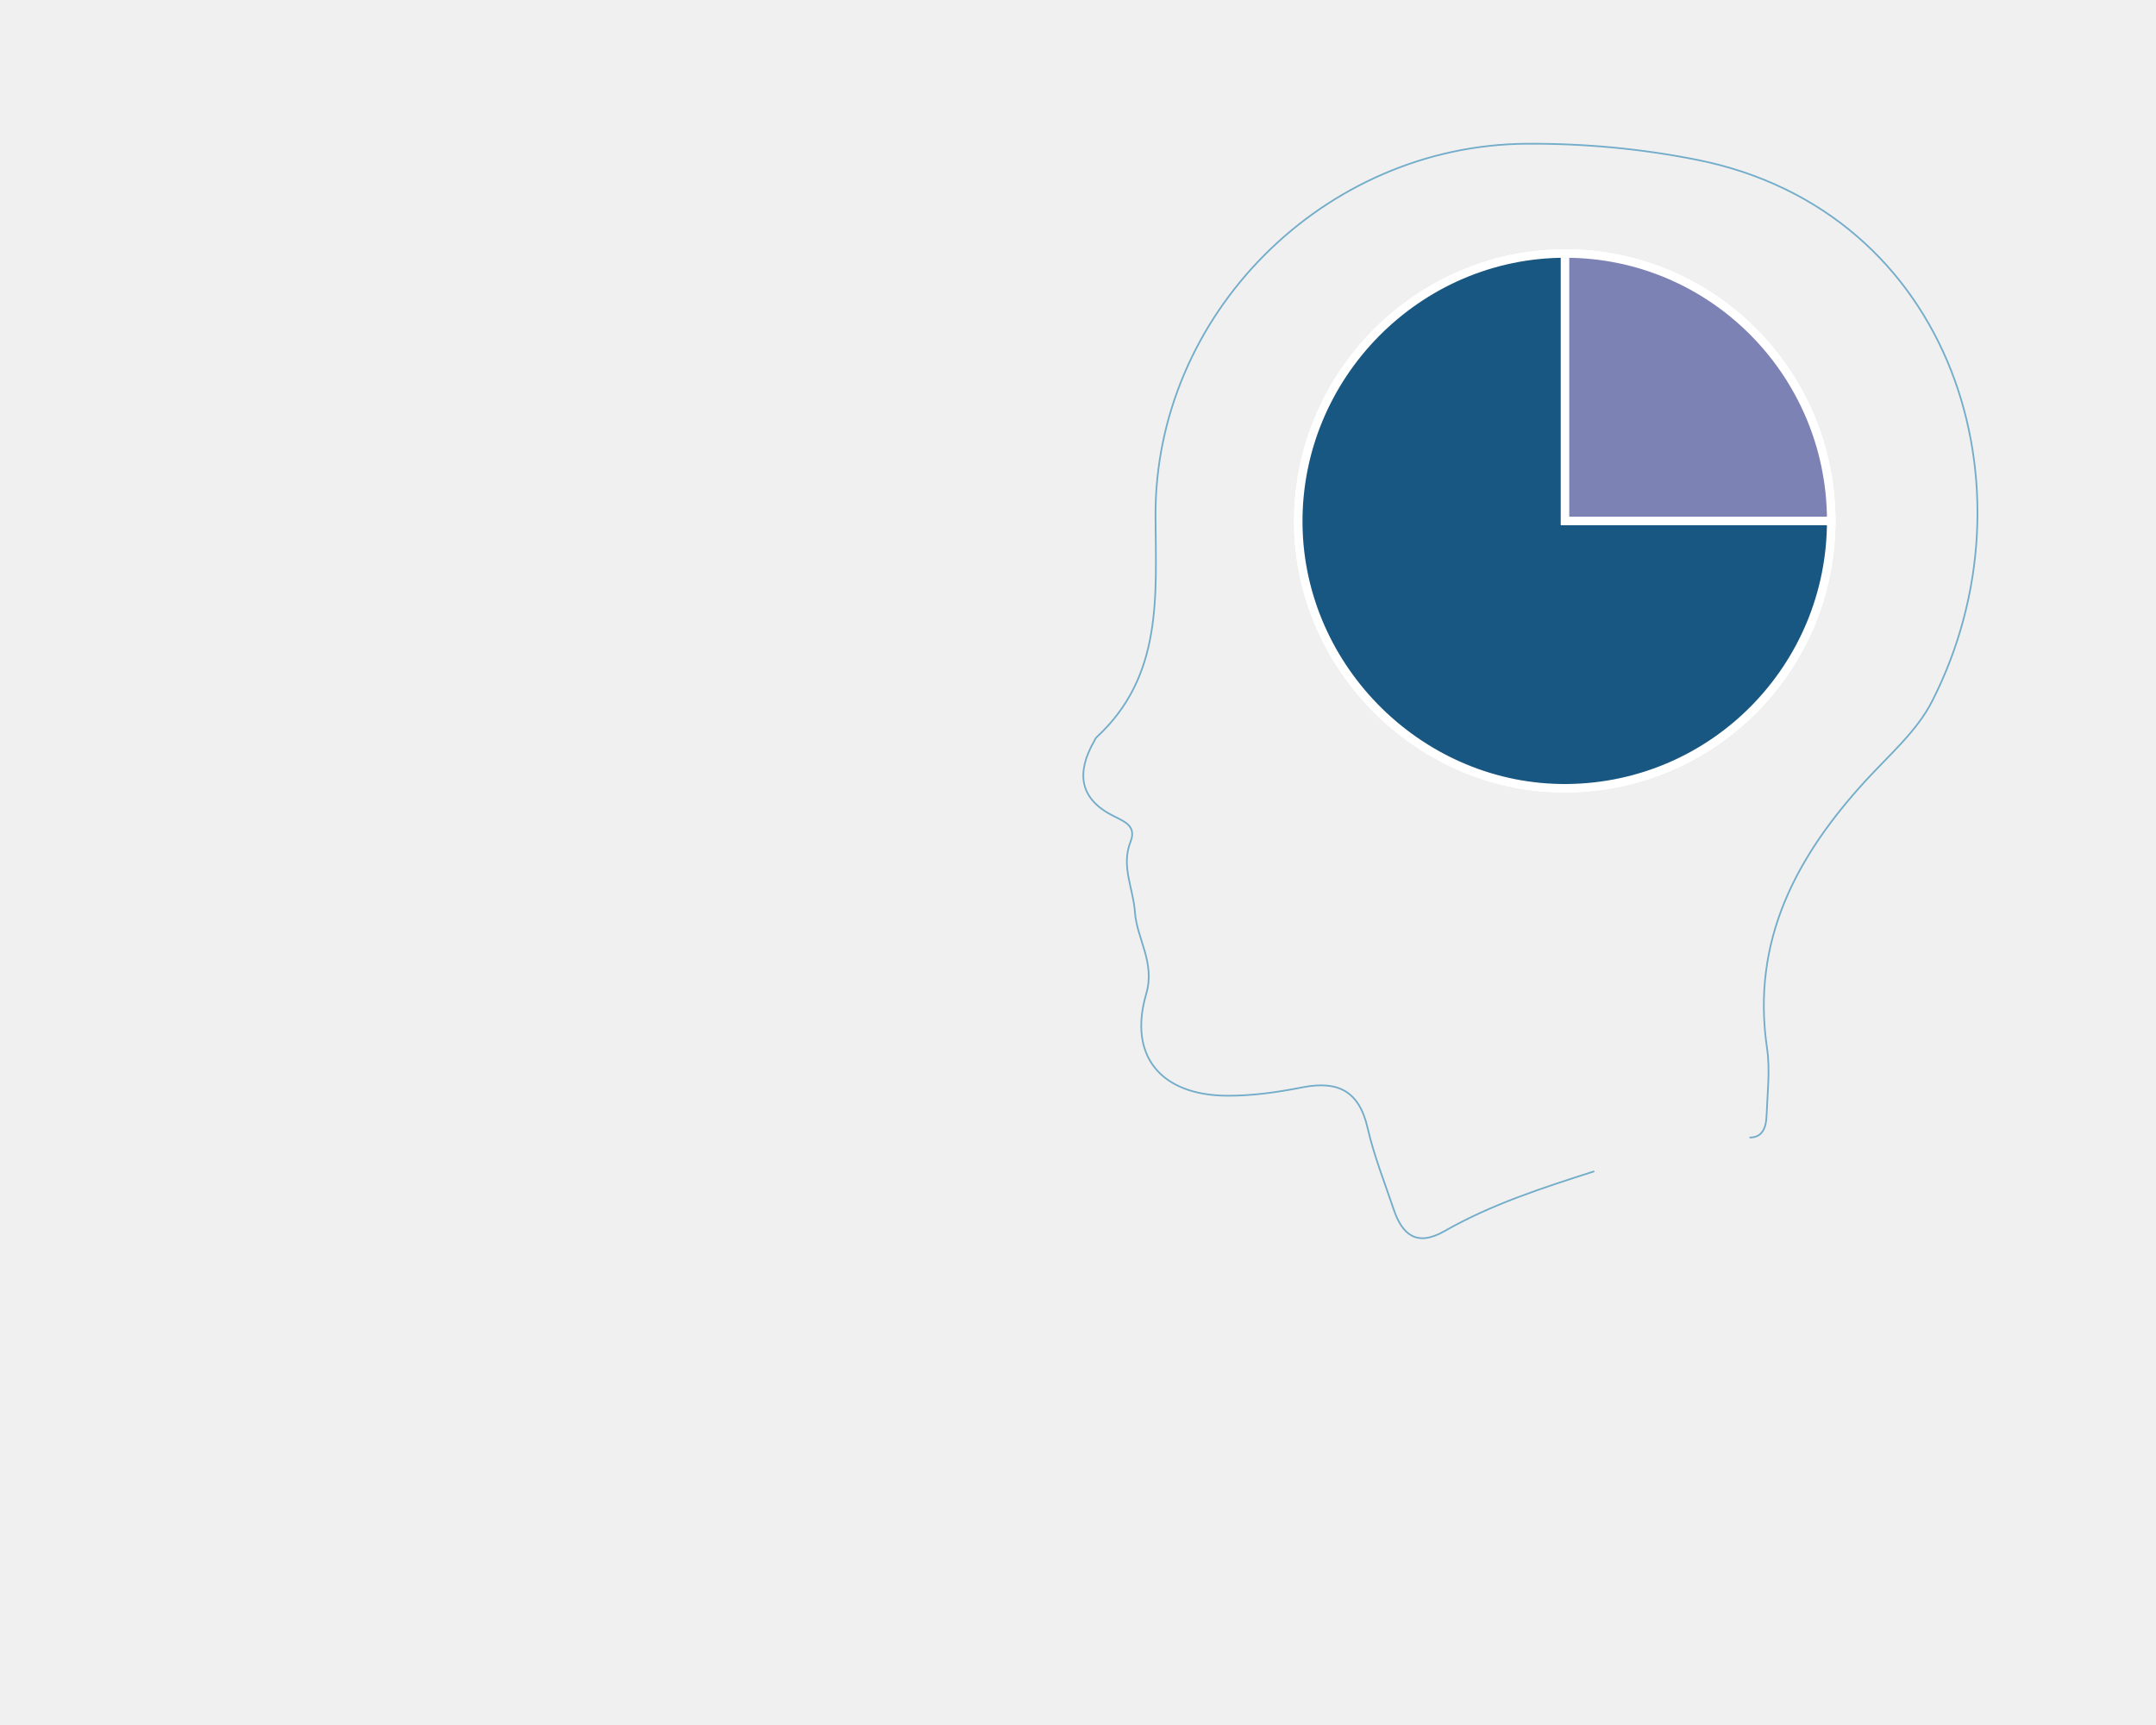
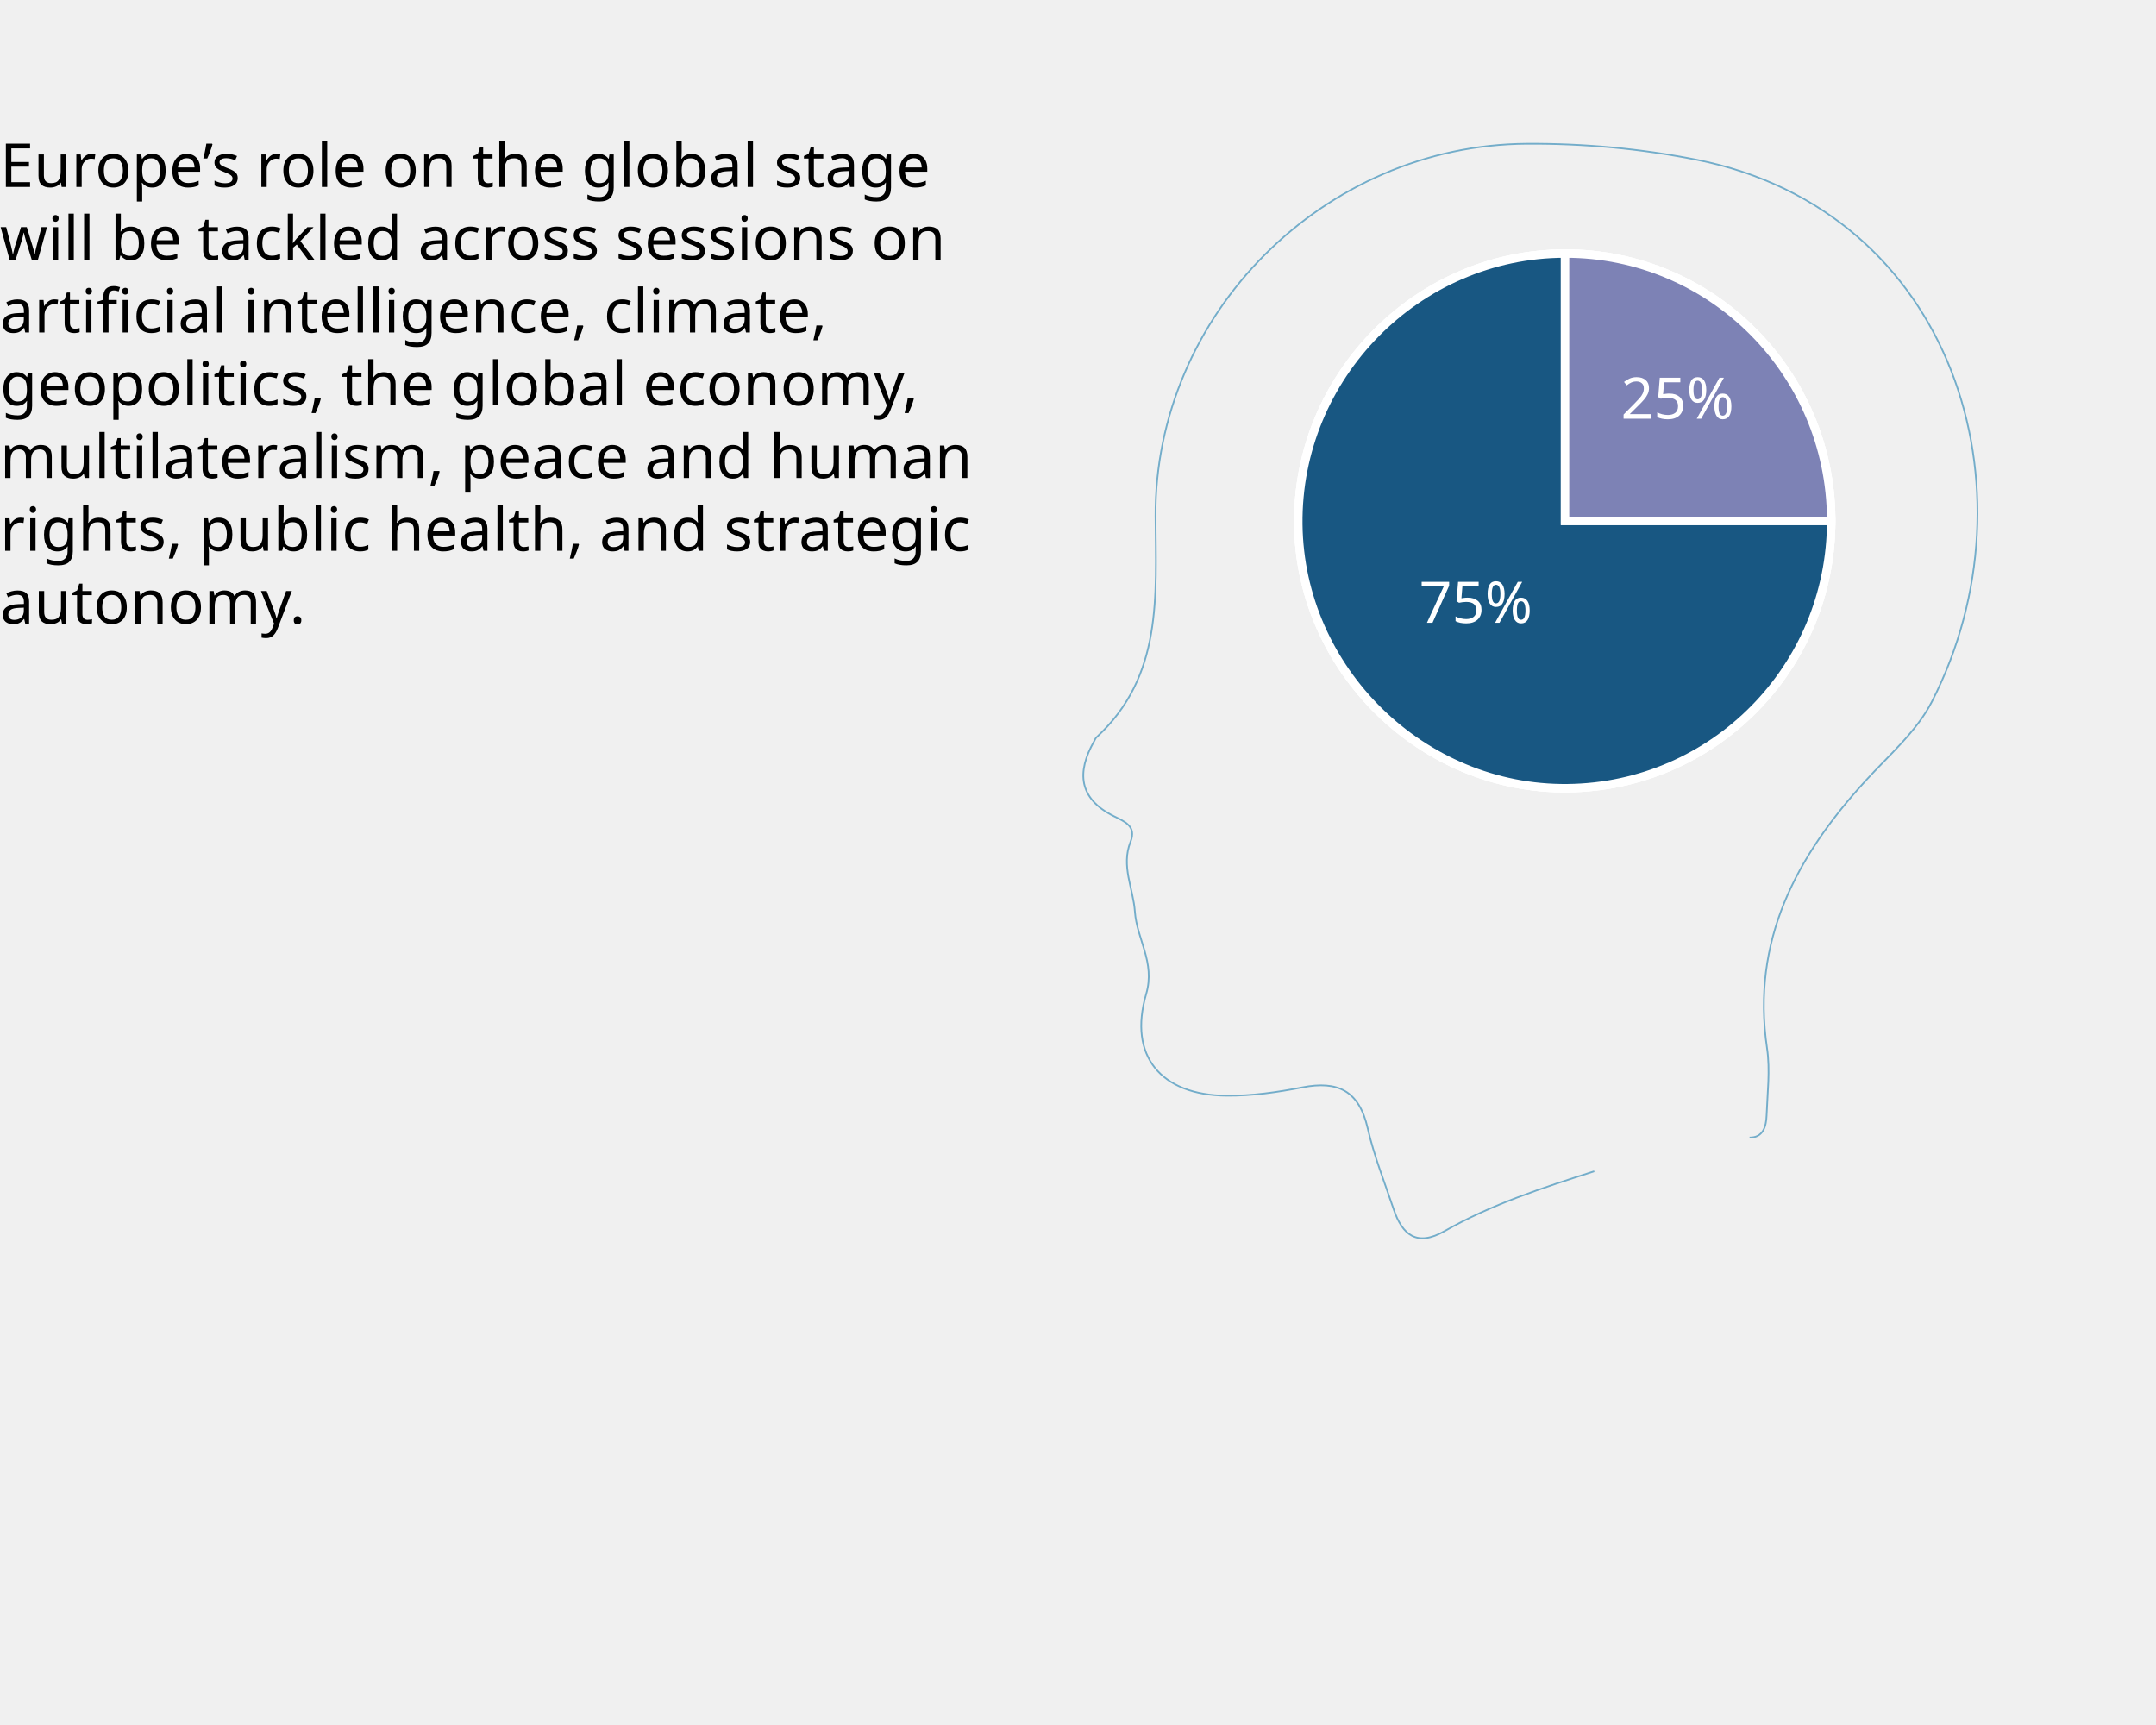
- <svg xmlns="http://www.w3.org/2000/svg" version="1.1" x="0px" y="0px" width="1280px" height="1024px" viewBox="0 0 1280 1024" style="overflow:visible;enable-background:new 0 0 1280 1024;" xml:space="preserve">
-   <style type="text/css">
- 	.st0{fill:none;}
- 	.st1{fill:#73ADCA;stroke:#FFFFFF;stroke-width:5;stroke-miterlimit:10;}
- 	.st2{fill:#185782;stroke:#FFFFFF;stroke-width:5;stroke-miterlimit:10;}
- 	.st3{fill:#7D82B5;stroke:#FFFFFF;stroke-width:5;stroke-miterlimit:10;}
- 	.st4{fill:none;stroke:#73ADCA;stroke-miterlimit:10;}
- </style>
-   <defs>
- </defs>
-   <rect class="st0" width="1280" height="1024" />
-   <g>
-     <path class="st1" d="M930.68,467.9c-86.25,0.98-158.91-70.2-159.89-156.61c-0.99-87.92,70.68-160.68,158.36-160.78   c86.93-0.09,157.58,70.53,158.01,157.92v0.78C1087.17,396.21,1017.54,466.91,930.68,467.9z" />
-     <path class="st1" d="M930.68,467.9c-86.25,0.98-158.91-70.2-159.89-156.61c-0.99-87.92,70.68-160.68,158.36-160.78   c86.93-0.09,157.58,70.53,158.01,157.92v0.78C1087.17,396.21,1017.54,466.91,930.68,467.9z" />
-     <path class="st2" d="M1087.16,309.21c0.01,87-69.62,157.7-156.48,158.69   c-86.25,0.98-158.91-70.2-159.89-156.61c-0.99-87.92,70.68-160.68,158.36-160.78v158.7H1087.16z" />
+ <svg xmlns="http://www.w3.org/2000/svg" version="1.1" x="0px" y="0px" viewBox="0 0 1280 1024" style="enable-background:new 0 0 1280 1024;" xml:space="preserve">
+   <g id="grid">
+     <g>
+ 	</g>
  </g>
-   <path class="st3" d="M1087.16,308.43v0.78H929.15v-158.7  C1016.07,150.42,1086.73,221.04,1087.16,308.43z" />
-   <g>
-     <path class="st4" d="M946.5,695.31c-30.49,9.76-60.99,19.56-88.96,35.54c-16.22,9.27-24.97,2.38-30.14-13   c-5.38-16-11.7-31.81-15.45-48.2c-5.05-22.06-17.61-28.33-38.79-24.16c-14.75,2.91-29.95,5.08-44.93,4.95   c-39.02-0.33-58.51-23.59-47.75-60.38c5.5-18.81-5.57-32.49-6.71-48.89c-0.95-13.8-8.34-27.01-2.58-41.51   c3.68-9.25-3.46-11.92-10.18-15.29c-20.52-10.29-21.97-25.93-11.39-44.43c0.44-0.77,0.75-1.69,1.38-2.27   c39.39-36.3,35.29-83.74,35.02-131.01C685.34,186.55,786.18,86,906.52,85.33c33.88-0.19,67.44,2.88,100.7,9.48   c152.43,30.23,203.95,196.12,139.77,321.64c-9.04,17.68-25.44,31.78-39.22,46.82c-41.29,45.08-68.18,95.06-58.69,159.04   c1.93,13.02,0.2,26.63-0.28,39.95c-0.23,6.44-2.04,13.11-10.12,13" />
+   <g id="bg">
+     <rect style="fill:none;" width="1280" height="1024" />
+   </g>
+   <g id="graphic">
+     <g>
+       <path style="fill:#73ADCA;stroke:#FFFFFF;stroke-width:5;stroke-miterlimit:10;" d="M930.68,467.9    c-86.25,0.98-158.91-70.2-159.89-156.61c-0.99-87.92,70.68-160.68,158.36-160.78c86.93-0.09,157.58,70.53,158.01,157.92v0.78    C1087.17,396.21,1017.54,466.91,930.68,467.9z" />
+       <path style="fill:#73ADCA;stroke:#FFFFFF;stroke-width:5;stroke-miterlimit:10;" d="M930.68,467.9    c-86.25,0.98-158.91-70.2-159.89-156.61c-0.99-87.92,70.68-160.68,158.36-160.78c86.93-0.09,157.58,70.53,158.01,157.92v0.78    C1087.17,396.21,1017.54,466.91,930.68,467.9z" />
+       <path style="fill:#185782;stroke:#FFFFFF;stroke-width:5;stroke-miterlimit:10;" d="    M1087.16,309.21c0.01,87-69.62,157.7-156.48,158.69c-86.25,0.98-158.91-70.2-159.89-156.61    c-0.99-87.92,70.68-160.68,158.36-160.78v158.7H1087.16z" />
+     </g>
+     <path style="fill:#7D82B5;stroke:#FFFFFF;stroke-width:5;stroke-miterlimit:10;" d="   M1087.16,308.43v0.78H929.15v-158.7C1016.07,150.42,1086.73,221.04,1087.16,308.43z" />
+     <g>
+       <path style="fill:none;stroke:#73ADCA;stroke-miterlimit:10;" d="M946.5,695.31c-30.49,9.76-60.99,19.56-88.96,35.54    c-16.22,9.27-24.97,2.38-30.14-13c-5.38-16-11.7-31.81-15.45-48.2c-5.05-22.06-17.61-28.33-38.79-24.16    c-14.75,2.91-29.95,5.08-44.93,4.95c-39.02-0.33-58.51-23.59-47.75-60.38c5.5-18.81-5.57-32.49-6.71-48.89    c-0.95-13.8-8.34-27.01-2.58-41.51c3.68-9.25-3.46-11.92-10.18-15.29c-20.52-10.29-21.97-25.93-11.39-44.43    c0.44-0.77,0.75-1.69,1.38-2.27c39.39-36.3,35.29-83.74,35.02-131.01C685.34,186.55,786.18,86,906.52,85.33    c33.88-0.19,67.44,2.88,100.7,9.48c152.43,30.23,203.95,196.12,139.77,321.64c-9.04,17.68-25.44,31.78-39.22,46.82    c-41.29,45.08-68.18,95.06-58.69,159.04c1.93,13.02,0.2,26.63-0.28,39.95c-0.23,6.44-2.04,13.11-10.12,13" />
+     </g>
+   </g>
+   <g id="lab">
+     <g>
+       <g>
+         <text transform="matrix(1 0 0 1 962.2607 248.5557)" style="fill:#FFFFFF; font-family:'Oswald-Medium'; font-size:34.08px;">25%</text>
+       </g>
+       <text transform="matrix(1 0 0 1 842.5195 369.7114)" style="fill:#FFFFFF; font-family:'Oswald-Medium'; font-size:34.08px;">75%</text>
+     </g>
+   </g>
+   <g id="copy">
+     <rect y="85.33" style="fill:none;" width="539.18" height="853.33" />
+     <text transform="matrix(1 0 0 1 0 110.9653)">
+       <tspan x="0" y="0" style="font-family:'SourceSansPro-Regular'; font-size:36px;">Europe’s role on the global stage </tspan>
+       <tspan x="0" y="43.2" style="font-family:'SourceSansPro-Regular'; font-size:36px;">will be tackled across sessions on </tspan>
+       <tspan x="0" y="86.4" style="font-family:'SourceSansPro-Regular'; font-size:36px;">artificial intelligence, climate, </tspan>
+       <tspan x="0" y="129.6" style="font-family:'SourceSansPro-Regular'; font-size:36px;">geopolitics, the global economy, </tspan>
+       <tspan x="0" y="172.8" style="font-family:'SourceSansPro-Regular'; font-size:36px;">multilateralism, peace and human </tspan>
+       <tspan x="0" y="216" style="font-family:'SourceSansPro-Regular'; font-size:36px;">rights, public health, and strategic </tspan>
+       <tspan x="0" y="259.2" style="font-family:'SourceSansPro-Regular'; font-size:36px;">autonomy.</tspan>
+     </text>
  </g>
</svg>
